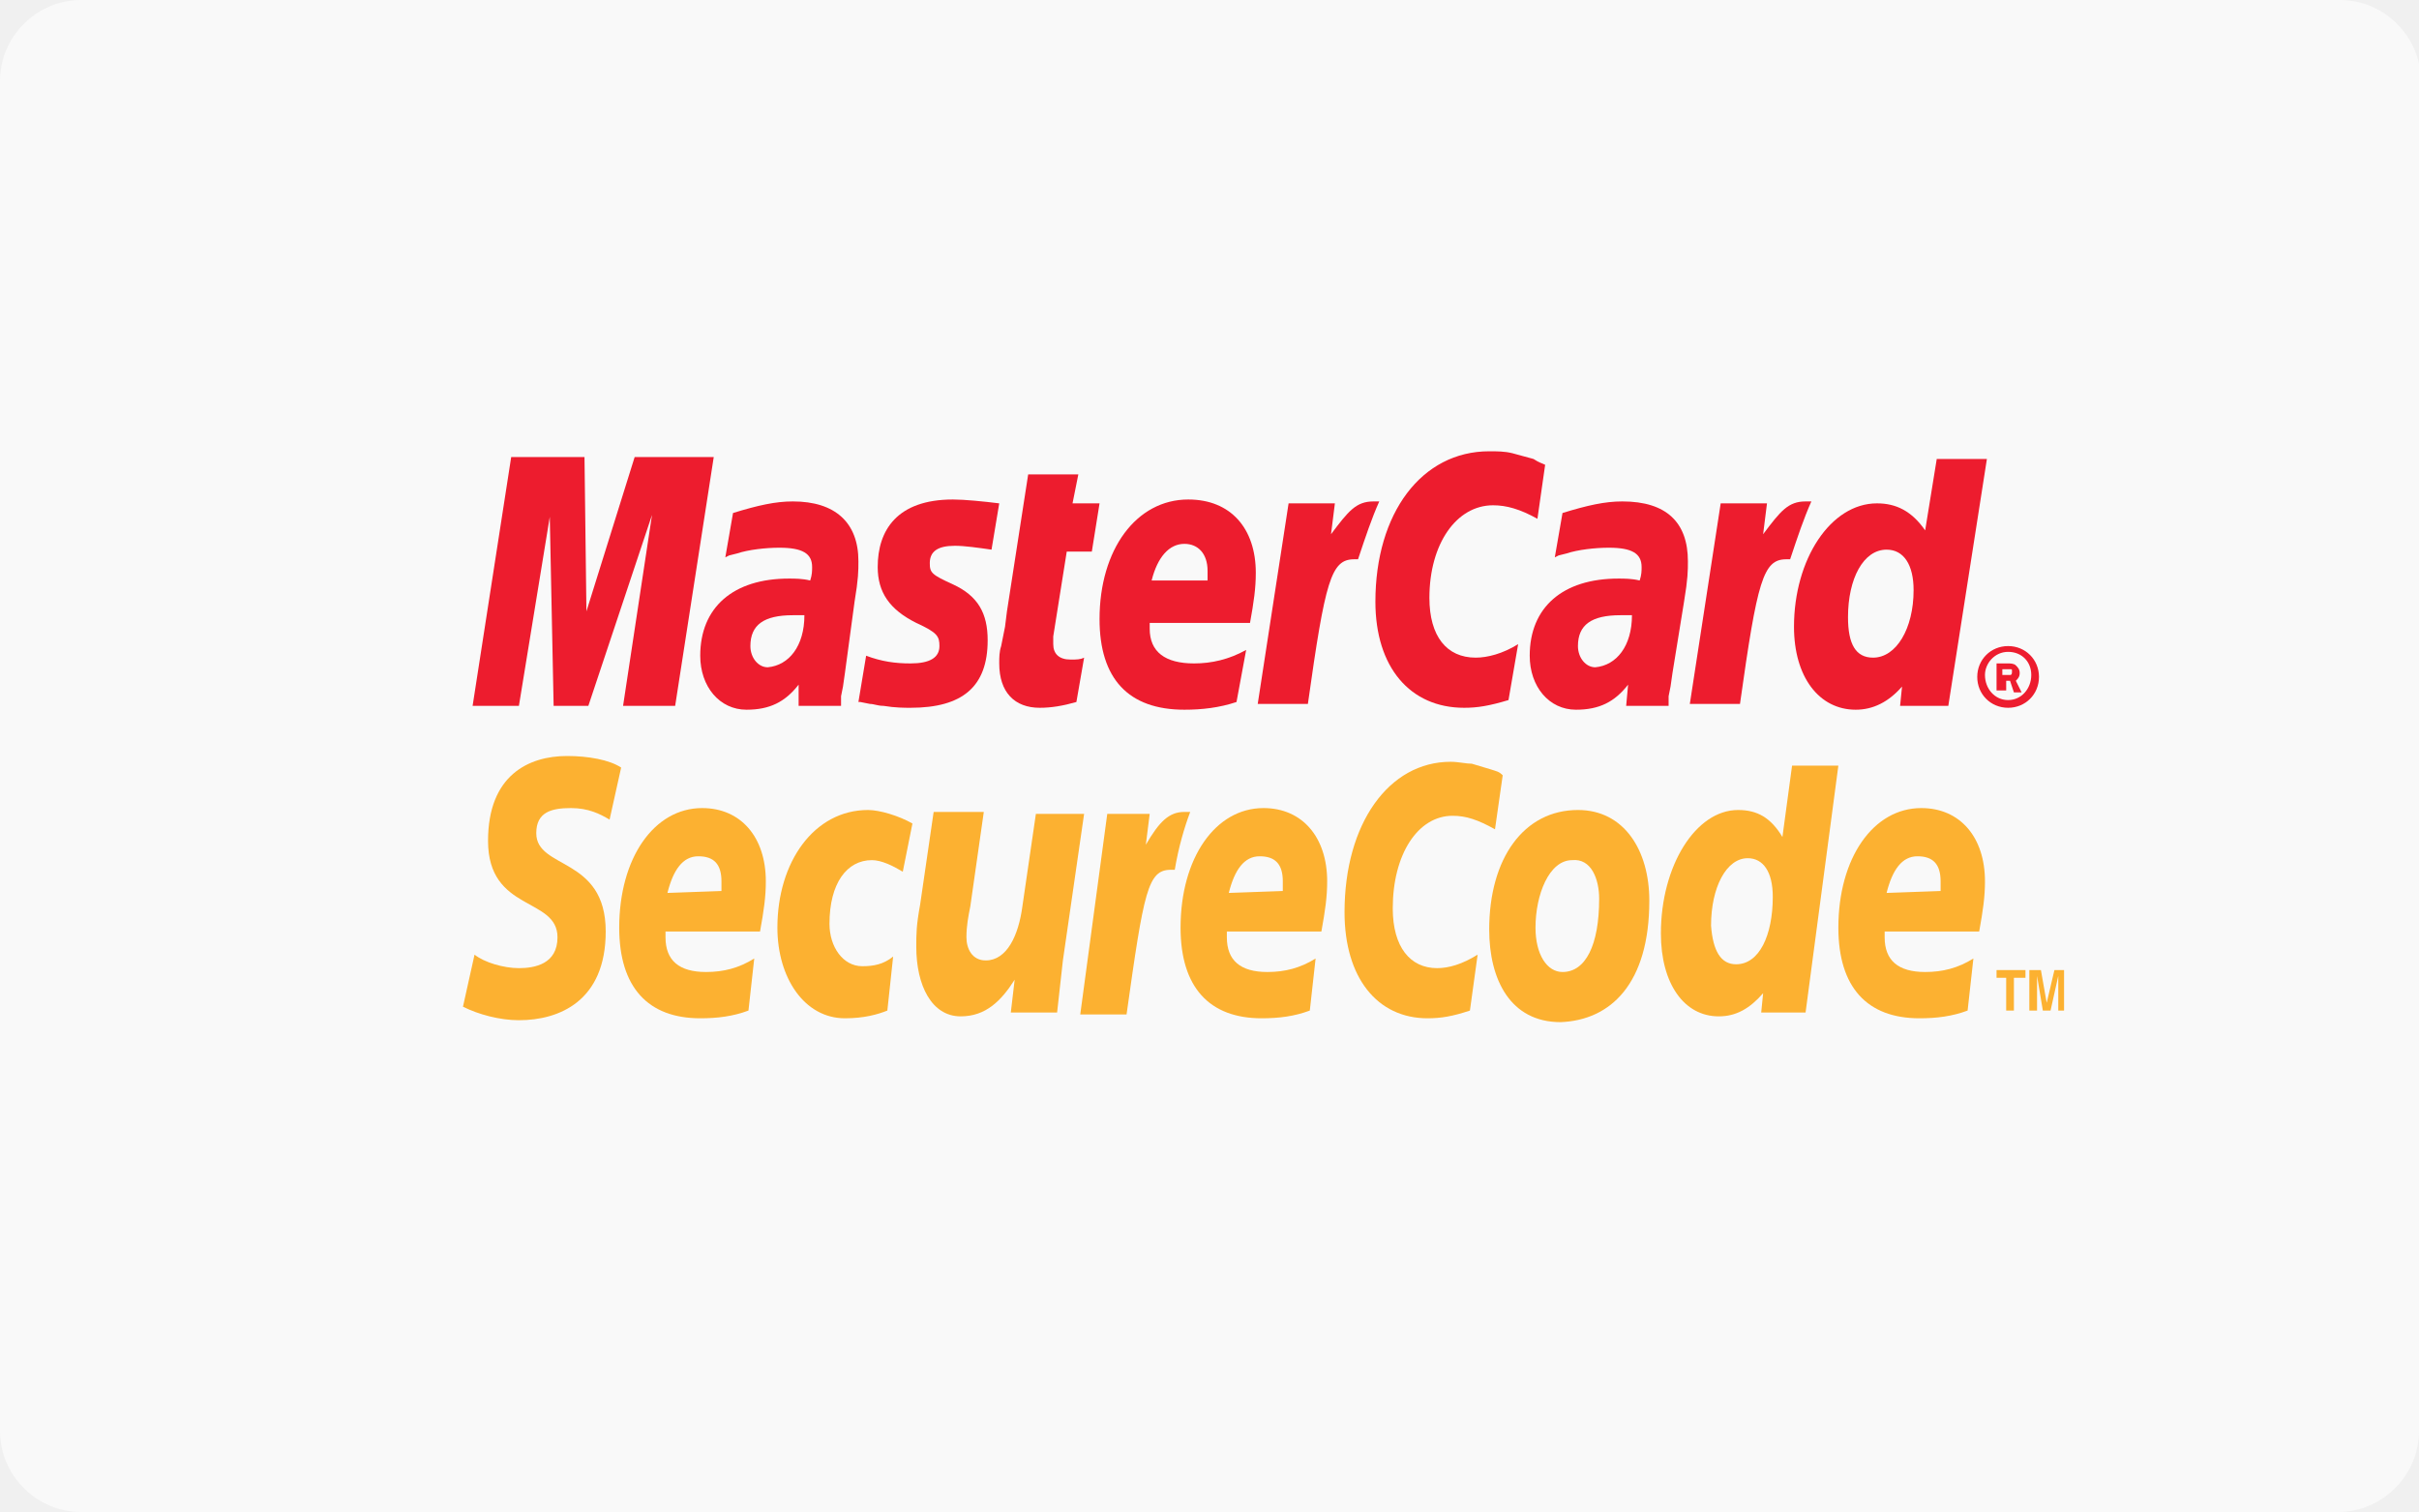
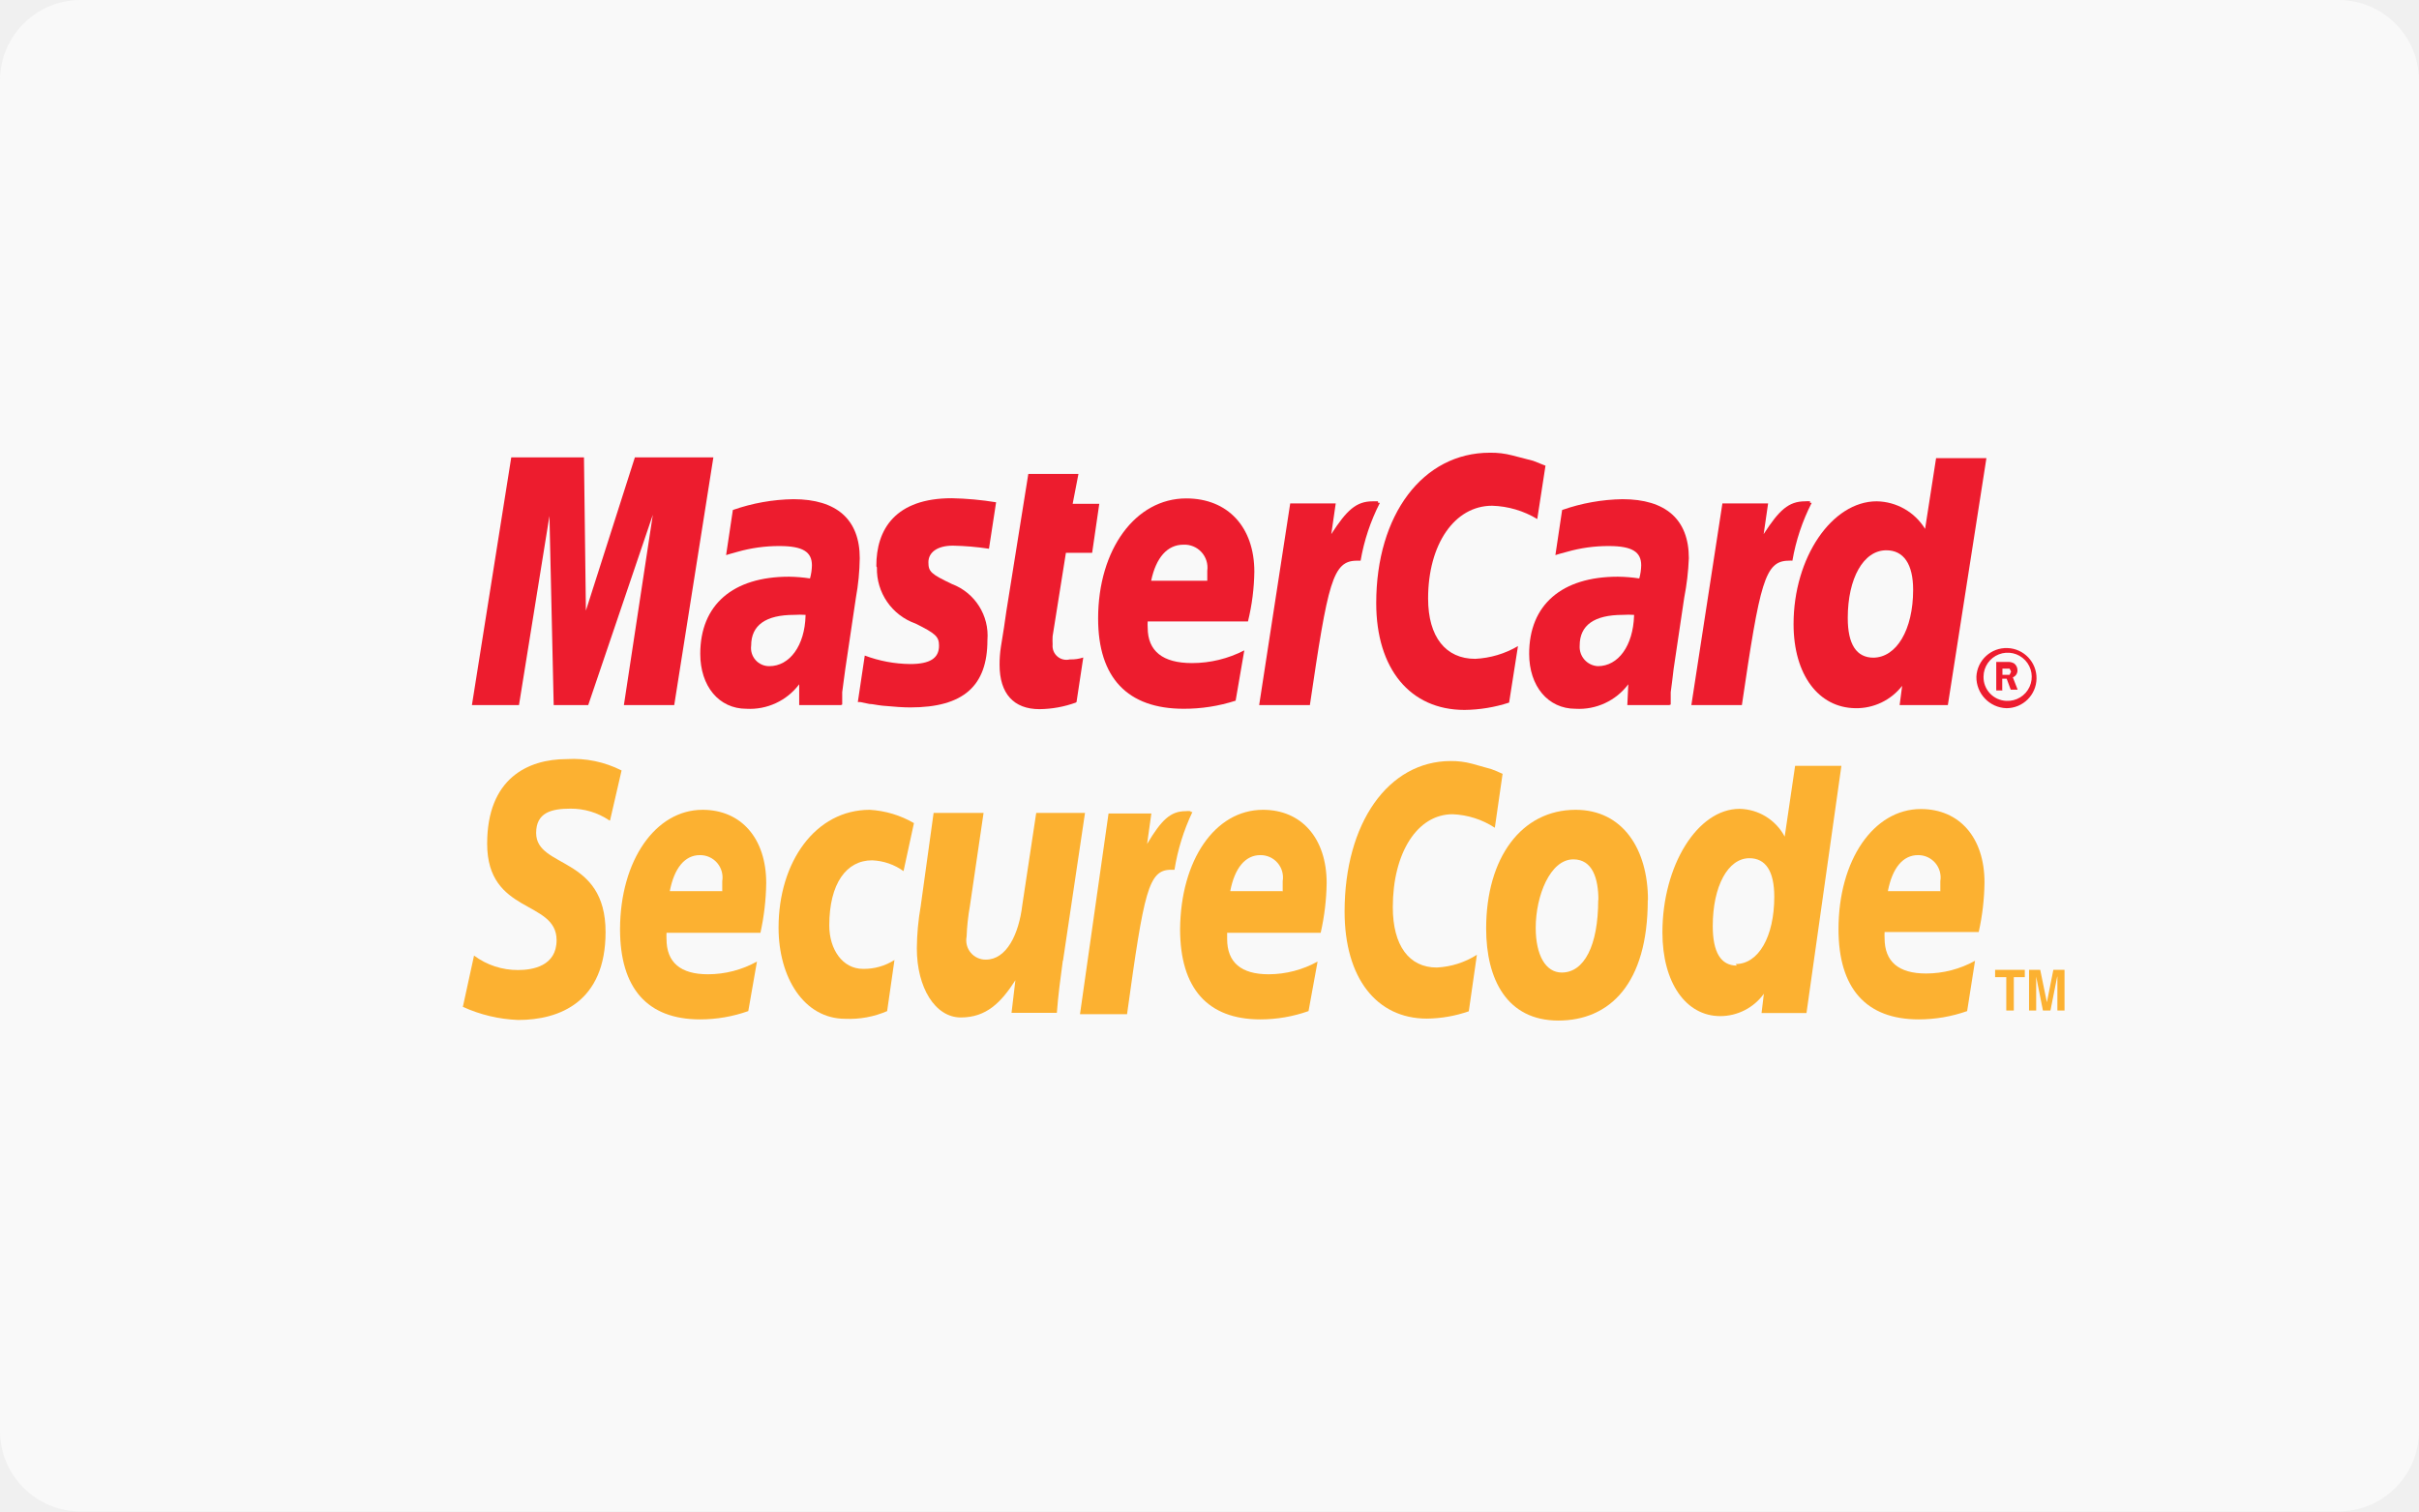
- <svg xmlns="http://www.w3.org/2000/svg" xmlns:xlink="http://www.w3.org/1999/xlink" version="1.1" id="Layer_1" x="0px" y="0px" viewBox="0 0 125.4 78.4" style="enable-background:new 0 0 125.4 78.4;" xml:space="preserve">
-   <style type="text/css">
- 	.st0{clip-path:url(#SVGID_2_);}
- 	.st1{clip-path:url(#SVGID_4_);fill:#F9F9F9;}
- 	.st2{clip-path:url(#SVGID_4_);fill:#FFFFFF;}
- 	.st3{clip-path:url(#SVGID_4_);fill:#C5C7C9;}
- 	.st4{clip-path:url(#SVGID_4_);fill:#231F20;}
- 	.st5{clip-path:url(#SVGID_4_);fill:#A6A8AB;}
- 	.st6{clip-path:url(#SVGID_4_);fill:#FFC10E;}
- 	.st7{clip-path:url(#SVGID_4_);fill:#A30046;}
- 	.st8{clip-path:url(#SVGID_6_);}
- 	.st9{clip-path:url(#SVGID_8_);fill:#178FDB;}
- 	.st10{clip-path:url(#SVGID_8_);fill:#FFFFFF;}
- 	.st11{clip-path:url(#SVGID_10_);}
- 	.st12{clip-path:url(#SVGID_12_);fill:#F9F9F9;}
- 	.st13{clip-path:url(#SVGID_12_);}
- 	.st14{clip-path:url(#SVGID_14_);}
- 	.st15{clip-path:url(#SVGID_16_);fill:#F9F9F9;}
- 	.st16{clip-path:url(#SVGID_16_);fill:#ED1C2E;}
- 	.st17{clip-path:url(#SVGID_16_);fill:#FCB131;}
- 	.st18{clip-path:url(#SVGID_18_);}
- 	.st19{clip-path:url(#SVGID_20_);fill:#F9F9F9;}
- 	.st20{clip-path:url(#SVGID_20_);fill:#0066B2;}
- 	.st21{clip-path:url(#SVGID_20_);fill:#F9A533;}
- 	.st22{clip-path:url(#SVGID_22_);}
- 	.st23{clip-path:url(#SVGID_24_);fill:#F9F9F9;}
- 	.st24{clip-path:url(#SVGID_24_);fill:#FFFFFF;}
- 	.st25{clip-path:url(#SVGID_24_);fill:#0078A9;}
- 	.st26{clip-path:url(#SVGID_26_);}
- 	.st27{clip-path:url(#SVGID_28_);fill:#F9F9F9;}
- 	.st28{clip-path:url(#SVGID_28_);fill-rule:evenodd;clip-rule:evenodd;fill:#231F20;}
- 	.st29{clip-path:url(#SVGID_30_);}
- 	.st30{clip-path:url(#SVGID_32_);fill:#F9F9F9;}
- 	.st31{clip-path:url(#SVGID_32_);fill:#EE3A3F;}
- 	.st32{clip-path:url(#SVGID_32_);fill:#0067B2;}
- 	.st33{clip-path:url(#SVGID_32_);fill:#FAAC18;}
- 	.st34{clip-path:url(#SVGID_32_);fill:#6AB845;}
- 	.st35{clip-path:url(#SVGID_32_);fill:#231F20;}
- 	.st36{clip-path:url(#SVGID_34_);}
- 	.st37{clip-path:url(#SVGID_36_);fill:#F9F9F9;}
- 	.st38{clip-path:url(#SVGID_36_);fill:#00A551;}
- 	.st39{clip-path:url(#SVGID_36_);fill:#0071BB;}
- 	.st40{clip-path:url(#SVGID_36_);fill:#FFFFFF;}
- 	.st41{clip-path:url(#SVGID_36_);fill:#EC1C24;}
- 	.st42{clip-path:url(#SVGID_38_);}
- 	.st43{clip-path:url(#SVGID_40_);fill:#F9F9F9;}
- 	.st44{clip-path:url(#SVGID_40_);fill-rule:evenodd;clip-rule:evenodd;fill:#008060;}
- 	.st45{clip-path:url(#SVGID_42_);}
- 	.st46{clip-path:url(#SVGID_44_);fill:#F9F9F9;}
- 	.st47{clip-path:url(#SVGID_44_);fill:#203C73;}
- 	.st48{clip-path:url(#SVGID_46_);}
- 	.st49{clip-path:url(#SVGID_48_);fill:#F9F9F9;}
- 	.st50{clip-path:url(#SVGID_48_);fill-rule:evenodd;clip-rule:evenodd;fill:#FF9900;}
- 	.st51{clip-path:url(#SVGID_48_);fill-rule:evenodd;clip-rule:evenodd;}
- 	.st52{clip-path:url(#SVGID_50_);}
- 	.st53{clip-path:url(#SVGID_52_);fill:#F9F9F9;}
- 	.st54{clip-path:url(#SVGID_52_);fill-rule:evenodd;clip-rule:evenodd;fill:#FAA929;}
- 	.st55{clip-path:url(#SVGID_52_);fill-rule:evenodd;clip-rule:evenodd;fill:#045EA0;}
- 	.st56{clip-path:url(#SVGID_54_);}
- 	.st57{clip-path:url(#SVGID_56_);fill:#F9F9F9;}
- 	.st58{clip-path:url(#SVGID_56_);fill-rule:evenodd;clip-rule:evenodd;fill:#121212;}
- 	.st59{clip-path:url(#SVGID_58_);}
- 	.st60{clip-path:url(#SVGID_60_);fill:#F9F9F9;}
- 	.st61{clip-path:url(#SVGID_60_);fill:#336699;}
- 	.st62{clip-path:url(#SVGID_60_);fill:#003366;}
- 	.st63{clip-path:url(#SVGID_62_);}
- 	.st64{clip-path:url(#SVGID_64_);fill:#F9F9F9;}
- 	.st65{clip-path:url(#SVGID_64_);fill:#007CC3;}
- 	.st66{clip-path:url(#SVGID_64_);fill:#009DDD;}
- 	.st67{clip-path:url(#SVGID_64_);fill:#FFFFFF;}
- 	.st68{clip-path:url(#SVGID_66_);}
- 	.st69{clip-path:url(#SVGID_68_);fill:#F9F9F9;}
- 	.st70{clip-path:url(#SVGID_68_);fill:#EC1C2E;}
- 	.st71{clip-path:url(#SVGID_68_);fill:#0084C4;}
- 	.st72{clip-path:url(#SVGID_68_);fill:#FFFFFF;}
- 	.st73{clip-path:url(#SVGID_68_);fill:none;stroke:#FFFFFF;stroke-width:0.215;}
- 	.st74{clip-path:url(#SVGID_70_);}
- 	.st75{clip-path:url(#SVGID_72_);fill:#F9F9F9;}
- 	.st76{clip-path:url(#SVGID_72_);fill-rule:evenodd;clip-rule:evenodd;fill:#FBB231;}
- 	.st77{clip-path:url(#SVGID_72_);fill-rule:evenodd;clip-rule:evenodd;fill:#EC1C2E;}
- 	.st78{clip-path:url(#SVGID_72_);fill-rule:evenodd;clip-rule:evenodd;fill:#FFFFFF;}
- 	.st79{clip-path:url(#SVGID_72_);fill:none;stroke:#FFFFFF;stroke-width:0.216;stroke-miterlimit:2.613;}
- 	.st80{clip-path:url(#SVGID_74_);}
- 	.st81{clip-path:url(#SVGID_76_);fill:#F9F9F9;}
- 	.st82{clip-path:url(#SVGID_76_);fill:#0066B2;}
- 	.st83{clip-path:url(#SVGID_76_);fill:#F9A533;}
- 	.st84{clip-path:url(#SVGID_78_);}
- 	.st85{clip-path:url(#SVGID_80_);fill:#0078A9;}
- 	.st86{clip-path:url(#SVGID_80_);fill:#FFFFFF;}
- 	.st87{clip-path:url(#SVGID_82_);}
- 	.st88{clip-path:url(#SVGID_84_);fill:#008060;}
- 	.st89{clip-path:url(#SVGID_84_);fill-rule:evenodd;clip-rule:evenodd;fill:#FFFFFF;}
- 	.st90{clip-path:url(#SVGID_86_);}
- 	.st91{clip-path:url(#SVGID_88_);fill:#203C73;}
- 	.st92{clip-path:url(#SVGID_88_);fill:#FFFFFF;}
- 	.st93{clip-path:url(#SVGID_90_);}
- 	.st94{clip-path:url(#SVGID_92_);fill:#1C3663;}
- 	.st95{clip-path:url(#SVGID_92_);fill:#FFFFFF;}
- 	.st96{clip-path:url(#SVGID_94_);}
- 	.st97{clip-path:url(#SVGID_96_);fill:#13457C;}
- 	.st98{clip-path:url(#SVGID_96_);fill:#007CC3;}
- 	.st99{clip-path:url(#SVGID_96_);fill:#009DDD;}
- 	.st100{clip-path:url(#SVGID_96_);fill:#FFFFFF;}
- 	.st101{clip-path:url(#SVGID_98_);}
- 	.st102{clip-path:url(#SVGID_100_);fill:#13457C;}
- 	.st103{clip-path:url(#SVGID_100_);fill:#ED1C2E;}
- 	.st104{clip-path:url(#SVGID_100_);fill:#FCB131;}
- 	.st105{clip-path:url(#SVGID_102_);}
- 	.st106{clip-path:url(#SVGID_104_);fill:#1D1E1E;}
- 	.st107{clip-path:url(#SVGID_104_);fill:#EE3A3F;}
- 	.st108{clip-path:url(#SVGID_104_);fill:#0067B2;}
- 	.st109{clip-path:url(#SVGID_104_);fill:#FAAC18;}
- 	.st110{clip-path:url(#SVGID_104_);fill:#6AB845;}
- 	.st111{clip-path:url(#SVGID_104_);fill:#231F20;}
- 	.st112{clip-path:url(#SVGID_106_);}
- 	.st113{clip-path:url(#SVGID_108_);fill:#121212;}
- 	.st114{clip-path:url(#SVGID_108_);fill-rule:evenodd;clip-rule:evenodd;fill:#FFDE37;}
- 	.st115{clip-path:url(#SVGID_110_);}
- 	.st116{clip-path:url(#SVGID_112_);fill:#3957A7;}
- 	.st117{clip-path:url(#SVGID_112_);fill:#FFFFFF;}
- 	.st118{clip-path:url(#SVGID_112_);fill:#F9A533;}
- 	.st119{clip-path:url(#SVGID_114_);}
- 	.st120{clip-path:url(#SVGID_116_);fill:#0C489C;}
- 	.st121{clip-path:url(#SVGID_116_);fill:#FFFFFF;}
- 	.st122{clip-path:url(#SVGID_118_);}
- 	.st123{clip-path:url(#SVGID_120_);fill:#045EA0;}
- 	.st124{clip-path:url(#SVGID_120_);fill-rule:evenodd;clip-rule:evenodd;fill:#FAA929;}
- 	.st125{clip-path:url(#SVGID_120_);fill-rule:evenodd;clip-rule:evenodd;fill:#FFFFFF;}
- 	.st126{clip-path:url(#SVGID_122_);}
- 	.st127{clip-path:url(#SVGID_124_);fill:#13457C;}
- 	.st128{clip-path:url(#SVGID_124_);fill-rule:evenodd;clip-rule:evenodd;fill:#FBB231;}
- 	.st129{clip-path:url(#SVGID_124_);fill-rule:evenodd;clip-rule:evenodd;fill:#EC1C2E;}
- 	.st130{clip-path:url(#SVGID_124_);fill-rule:evenodd;clip-rule:evenodd;fill:#FFFFFF;}
- 	.st131{clip-path:url(#SVGID_124_);fill:none;stroke:#FFFFFF;stroke-width:0.216;stroke-miterlimit:2.613;}
- 	.st132{clip-path:url(#SVGID_126_);}
- 	.st133{clip-path:url(#SVGID_128_);fill:#13457C;}
- 	.st134{clip-path:url(#SVGID_128_);fill:#EC1C2E;}
- 	.st135{clip-path:url(#SVGID_128_);fill:#0084C4;}
- 	.st136{clip-path:url(#SVGID_128_);fill:#FFFFFF;}
- 	.st137{clip-path:url(#SVGID_128_);fill:none;stroke:#FFFFFF;stroke-width:0.215;}
- 	.st138{clip-path:url(#SVGID_130_);}
- 	.st139{clip-path:url(#SVGID_132_);fill:#FF9900;}
- 	.st140{clip-path:url(#SVGID_132_);fill-rule:evenodd;clip-rule:evenodd;fill:#231F20;}
- 	.st141{clip-path:url(#SVGID_134_);}
- 	.st142{clip-path:url(#SVGID_136_);fill:#231F20;}
- 	.st143{clip-path:url(#SVGID_136_);fill-rule:evenodd;clip-rule:evenodd;fill:#FFFFFF;}
- 	.st144{clip-path:url(#SVGID_138_);}
- 	.st145{clip-path:url(#SVGID_140_);fill:#121212;}
- 	.st146{clip-path:url(#SVGID_140_);fill:#FFFFFF;}
- 	.st147{clip-path:url(#SVGID_140_);fill:#FFC10E;}
- 	.st148{clip-path:url(#SVGID_142_);}
- 	.st149{clip-path:url(#SVGID_144_);fill:#0033A0;}
- 	.st150{clip-path:url(#SVGID_144_);fill:#FFFFFF;}
- 	.st151{clip-path:url(#SVGID_144_);fill:#FF9E16;}
- 	.st152{clip-path:url(#SVGID_144_);fill:#FAA943;}
- 	.st153{clip-path:url(#SVGID_146_);}
- 	.st154{clip-path:url(#SVGID_148_);fill:#ED1C2E;}
- 	.st155{clip-path:url(#SVGID_148_);fill:#FCB131;}
- 	.st156{clip-path:url(#SVGID_150_);}
- 	.st157{clip-path:url(#SVGID_152_);fill:#0066B2;}
- 	.st158{clip-path:url(#SVGID_152_);fill:#F9A533;}
- 	.st159{clip-path:url(#SVGID_154_);}
- 	.st160{clip-path:url(#SVGID_156_);fill:#FFFFFF;}
- 	.st161{clip-path:url(#SVGID_156_);fill:#0078A9;}
- 	.st162{clip-path:url(#SVGID_158_);}
- 	.st163{clip-path:url(#SVGID_160_);fill-rule:evenodd;clip-rule:evenodd;fill:#231F20;}
- 	.st164{clip-path:url(#SVGID_162_);}
- 	.st165{clip-path:url(#SVGID_164_);fill:#EE3A3F;}
- 	.st166{clip-path:url(#SVGID_164_);fill:#0067B2;}
- 	.st167{clip-path:url(#SVGID_164_);fill:#FAAC18;}
- 	.st168{clip-path:url(#SVGID_164_);fill:#6AB845;}
- 	.st169{clip-path:url(#SVGID_164_);fill:#231F20;}
- 	.st170{clip-path:url(#SVGID_166_);}
- 	.st171{clip-path:url(#SVGID_168_);fill:#00A551;}
- 	.st172{clip-path:url(#SVGID_168_);fill:#0071BB;}
- 	.st173{clip-path:url(#SVGID_168_);fill:#FFFFFF;}
- 	.st174{clip-path:url(#SVGID_168_);fill:#EC1C24;}
- 	.st175{clip-path:url(#SVGID_170_);}
- 	.st176{clip-path:url(#SVGID_172_);fill-rule:evenodd;clip-rule:evenodd;fill:#008060;}
- 	.st177{clip-path:url(#SVGID_174_);}
- 	.st178{clip-path:url(#SVGID_176_);fill:#203C73;}
- 	.st179{clip-path:url(#SVGID_178_);}
- 	.st180{clip-path:url(#SVGID_180_);fill-rule:evenodd;clip-rule:evenodd;fill:#FF9900;}
- 	.st181{clip-path:url(#SVGID_180_);fill-rule:evenodd;clip-rule:evenodd;}
- 	.st182{clip-path:url(#SVGID_182_);}
- 	.st183{clip-path:url(#SVGID_184_);fill-rule:evenodd;clip-rule:evenodd;fill:#FAA929;}
- 	.st184{clip-path:url(#SVGID_184_);fill-rule:evenodd;clip-rule:evenodd;fill:#045EA0;}
- 	.st185{clip-path:url(#SVGID_186_);fill:#0084C4;}
- 	.st186{clip-path:url(#SVGID_186_);fill:#EC1C2E;}
- 	.st187{clip-path:url(#SVGID_186_);fill:#FFFFFF;}
- 	.st188{clip-path:url(#SVGID_188_);}
- 	.st189{clip-path:url(#SVGID_190_);fill:#336699;}
- 	.st190{clip-path:url(#SVGID_190_);fill:#003366;}
- 	.st191{clip-path:url(#SVGID_192_);fill:#121212;}
- 	.st192{clip-path:url(#SVGID_192_);fill-rule:evenodd;clip-rule:evenodd;fill:#121212;}
- 	.st193{clip-path:url(#SVGID_192_);}
- 	.st194{clip-path:url(#SVGID_194_);fill-rule:evenodd;clip-rule:evenodd;fill:#121212;}
- 	.st195{clip-path:url(#SVGID_196_);}
- 	.st196{clip-path:url(#SVGID_198_);fill:#009DDD;}
- 	.st197{clip-path:url(#SVGID_198_);fill:#007CC3;}
- 	.st198{clip-path:url(#SVGID_198_);fill:#FFFFFF;}
- 	.st199{clip-path:url(#SVGID_200_);fill:#FBB231;}
- 	.st200{clip-path:url(#SVGID_200_);fill:none;stroke:#FFFFFF;stroke-width:0.216;stroke-miterlimit:2.613;}
- 	.st201{clip-path:url(#SVGID_200_);fill-rule:evenodd;clip-rule:evenodd;fill:#EC1C2E;}
- 	.st202{clip-path:url(#SVGID_200_);fill:#EC1C2E;}
- 	.st203{clip-path:url(#SVGID_200_);fill:#FFFFFF;}
- 	.st204{clip-path:url(#SVGID_200_);fill-rule:evenodd;clip-rule:evenodd;fill:#FFFFFF;}
- 	.st205{clip-path:url(#SVGID_200_);fill-rule:evenodd;clip-rule:evenodd;fill:#FBB231;}
- 	.st206{clip-path:url(#SVGID_202_);fill:#0066B2;}
- 	.st207{clip-path:url(#SVGID_202_);}
- 	.st208{clip-path:url(#SVGID_204_);fill:#0066B2;}
- 	.st209{clip-path:url(#SVGID_204_);fill:#F9A533;}
- 	.st210{clip-path:url(#SVGID_206_);}
- 	.st211{clip-path:url(#SVGID_208_);fill:#FFFFFF;}
- 	.st212{clip-path:url(#SVGID_208_);fill:#C5C7C9;}
- 	.st213{clip-path:url(#SVGID_208_);fill:#231F20;}
- 	.st214{clip-path:url(#SVGID_208_);fill:#A6A8AB;}
- 	.st215{clip-path:url(#SVGID_208_);fill:#FFC10E;}
- 	.st216{clip-path:url(#SVGID_208_);fill:#A30046;}
- 	.st217{clip-path:url(#SVGID_210_);}
- 	.st218{clip-path:url(#SVGID_212_);}
- 	.st219{clip-path:url(#SVGID_214_);}
- 	.st220{clip-path:url(#SVGID_216_);}
- 	.st221{clip-path:url(#SVGID_216_);fill:#FFFFFF;}
- 	.st222{clip-path:url(#SVGID_218_);}
- 	.st223{clip-path:url(#SVGID_220_);fill:#F9F9F9;}
- 	.st224{clip-path:url(#SVGID_220_);}
- 	.st225{clip-path:url(#SVGID_222_);}
- 	.st226{clip-path:url(#SVGID_224_);}
- </style>
-   <g>
-     <g>
-       <defs>
-         <rect id="SVGID_13_" width="125.4" height="78.4" />
-       </defs>
-       <clipPath id="SVGID_2_">
-         <use xlink:href="#SVGID_13_" style="overflow:visible;" />
-       </clipPath>
-       <g class="st0">
-         <defs>
-           <rect id="SVGID_15_" y="0" width="125.4" height="78.4" />
-         </defs>
-         <clipPath id="SVGID_4_">
-           <use xlink:href="#SVGID_15_" style="overflow:visible;" />
-         </clipPath>
-         <path class="st1" d="M125.4,74.2c0,2.3-1.9,4.2-4.2,4.2H4.2c-2.3,0-4.2-1.9-4.2-4.2v-70C0,1.9,1.9,0,4.2,0h117.1     c2.3,0,4.2,1.9,4.2,4.2V74.2z" />
-         <path style="clip-path:url(#SVGID_4_);fill:#ED1C2E;" d="M103.8,35h0.2c0.1,0,0.1,0,0.2,0c0.1,0,0.1-0.1,0.1-0.2     c0-0.1,0-0.1-0.1-0.1c0,0-0.1,0-0.2,0h-0.2V35 M103.8,35.8h-0.3v-1.4h0.6c0.1,0,0.3,0,0.4,0.1c0.1,0.1,0.2,0.2,0.2,0.4     c0,0.2-0.1,0.3-0.2,0.4l0.3,0.6h-0.4l-0.2-0.6h-0.2V35.8z M104.1,36.3c0.7,0,1.2-0.6,1.2-1.3c0-0.7-0.5-1.2-1.2-1.2     c-0.7,0-1.2,0.6-1.2,1.2C102.9,35.7,103.4,36.3,104.1,36.3 M102.5,35.1c0-0.9,0.7-1.6,1.6-1.6c0.9,0,1.6,0.7,1.6,1.6     c0,0.9-0.7,1.6-1.6,1.6C103.2,36.7,102.5,36,102.5,35.1" />
-         <path style="clip-path:url(#SVGID_4_);fill:#ED1C2E;" d="M80.1,24.1l-0.4,2.8c-0.9-0.5-1.6-0.7-2.3-0.7c-1.9,0-3.3,2-3.3,4.8     c0,2,0.9,3.1,2.4,3.1c0.6,0,1.4-0.2,2.2-0.7l-0.5,2.9c-1,0.3-1.6,0.4-2.3,0.4c-2.8,0-4.6-2.1-4.6-5.5c0-4.6,2.4-7.8,5.9-7.8     c0.4,0,0.8,0,1.2,0.1l1.1,0.3C79.8,24,79.9,24,80.1,24.1" />
-         <path style="clip-path:url(#SVGID_4_);fill:#ED1C2E;" d="M71.5,26c-0.1,0-0.2,0-0.3,0c-0.9,0-1.3,0.5-2.2,1.7l0.2-1.6h-2.4     l-1.6,10.4h2.6c0.9-6.4,1.2-7.5,2.4-7.5c0.1,0,0.1,0,0.2,0C70.8,27.8,71.1,26.9,71.5,26L71.5,26" />
-         <path style="clip-path:url(#SVGID_4_);fill:#ED1C2E;" d="M55.8,36.4c-0.7,0.2-1.3,0.3-1.9,0.3c-1.3,0-2.1-0.8-2.1-2.3     c0-0.3,0-0.6,0.1-0.9l0.2-1l0.1-0.8l1.1-7.1h2.6l-0.3,1.5H57l-0.4,2.5h-1.3L54.6,33c0,0.2,0,0.3,0,0.4c0,0.5,0.3,0.8,0.9,0.8     c0.3,0,0.5,0,0.7-0.1L55.8,36.4" />
-         <path style="clip-path:url(#SVGID_4_);fill:#ED1C2E;" d="M45.5,29.4c0,1.3,0.6,2.2,2,2.9c1.1,0.5,1.2,0.7,1.2,1.2     c0,0.6-0.5,0.9-1.5,0.9c-0.8,0-1.5-0.1-2.3-0.4l-0.4,2.4l0.1,0l0.5,0.1c0.2,0,0.4,0.1,0.7,0.1c0.6,0.1,1.1,0.1,1.4,0.1     c2.7,0,4-1.1,4-3.5c0-1.4-0.5-2.3-1.8-2.9c-1.1-0.5-1.2-0.6-1.2-1.1c0-0.6,0.4-0.9,1.3-0.9c0.5,0,1.2,0.1,1.9,0.2l0.4-2.4     C51,26,50,25.9,49.4,25.9C46.5,25.9,45.5,27.5,45.5,29.4" />
-         <path style="clip-path:url(#SVGID_4_);fill:#ED1C2E;" d="M97.1,34.1c1.2,0,2.1-1.5,2.1-3.5c0-1.3-0.5-2.1-1.4-2.1     c-1.2,0-2,1.5-2,3.5C95.8,33.4,96.2,34.1,97.1,34.1 M101,36.6h-2.5l0.1-1c-0.7,0.8-1.5,1.2-2.4,1.2c-1.9,0-3.2-1.7-3.2-4.3     c0-3.5,1.9-6.4,4.3-6.4c1,0,1.8,0.4,2.5,1.4l0.6-3.7h2.6L101,36.6z" />
-         <path style="clip-path:url(#SVGID_4_);fill:#ED1C2E;" d="M62.6,30.1c0-0.2,0-0.4,0-0.5c0-0.9-0.5-1.4-1.2-1.4     c-0.8,0-1.4,0.7-1.7,1.9L62.6,30.1 M64.1,36.4c-0.9,0.3-1.8,0.4-2.7,0.4c-2.9,0-4.4-1.6-4.4-4.7c0-3.6,1.9-6.2,4.6-6.2     c2.2,0,3.5,1.5,3.5,3.8c0,0.8-0.1,1.5-0.3,2.6h-5.2c0,0.2,0,0.2,0,0.3c0,1.2,0.8,1.8,2.3,1.8c0.9,0,1.8-0.2,2.7-0.7L64.1,36.4z" />
-         <polygon style="clip-path:url(#SVGID_4_);fill:#ED1C2E;" points="35,36.6 32.3,36.6 33.8,26.7 30.5,36.6 28.7,36.6 28.5,26.8      26.9,36.6 24.5,36.6 26.5,23.7 30.3,23.7 30.4,31.7 32.9,23.7 37,23.7    " />
-         <path style="clip-path:url(#SVGID_4_);fill:#ED1C2E;" d="M43.6,36.6h-2.2l0-1.1c-0.7,0.9-1.5,1.3-2.7,1.3c-1.4,0-2.4-1.2-2.4-2.8     c0-2.5,1.7-4,4.6-4c0.3,0,0.7,0,1.1,0.1c0.1-0.3,0.1-0.5,0.1-0.7c0-0.7-0.5-1-1.7-1c-0.7,0-1.6,0.1-2.2,0.3l-0.4,0.1l-0.2,0.1     l0.4-2.3c1.3-0.4,2.2-0.6,3.1-0.6c2.2,0,3.4,1.1,3.4,3.1c0,0.5,0,0.9-0.2,2.1l-0.5,3.7l-0.1,0.7l-0.1,0.5l0,0.4L43.6,36.6      M41.7,31.9c-0.3,0-0.4,0-0.6,0c-1.5,0-2.2,0.5-2.2,1.6c0,0.6,0.4,1.1,0.9,1.1C40.9,34.5,41.7,33.5,41.7,31.9" />
-         <path style="clip-path:url(#SVGID_4_);fill:#ED1C2E;" d="M86.5,36.6h-2.2l0.1-1.1c-0.7,0.9-1.5,1.3-2.7,1.3     c-1.4,0-2.4-1.2-2.4-2.8c0-2.5,1.7-4,4.6-4c0.3,0,0.7,0,1.1,0.1c0.1-0.3,0.1-0.5,0.1-0.7c0-0.7-0.5-1-1.7-1     c-0.7,0-1.6,0.1-2.2,0.3l-0.4,0.1l-0.2,0.1l0.4-2.3c1.3-0.4,2.2-0.6,3.1-0.6c2.3,0,3.4,1.1,3.4,3.1c0,0.5,0,0.9-0.2,2.1l-0.6,3.7     l-0.1,0.7l-0.1,0.5l0,0.4L86.5,36.6 M84.6,31.9c-0.3,0-0.4,0-0.6,0c-1.5,0-2.2,0.5-2.2,1.6c0,0.6,0.4,1.1,0.9,1.1     C83.8,34.5,84.6,33.5,84.6,31.9" />
-         <path style="clip-path:url(#SVGID_4_);fill:#ED1C2E;" d="M93.9,26c-0.1,0-0.2,0-0.3,0c-0.9,0-1.3,0.5-2.2,1.7l0.2-1.6h-2.4     l-1.6,10.4h2.6c0.9-6.4,1.2-7.5,2.4-7.5c0.1,0,0.1,0,0.2,0C93.2,27.8,93.5,26.9,93.9,26L93.9,26" />
-         <path style="clip-path:url(#SVGID_4_);fill:#FCB131;" d="M85.5,46.7c0-2.6-1.3-4.7-3.7-4.7c-2.8,0-4.6,2.5-4.6,6.2     c0,2.6,1.1,4.8,3.7,4.8C83.5,52.9,85.5,51,85.5,46.7 M82.9,46.6c0,2.4-0.7,3.8-1.9,3.8c-0.8,0-1.4-0.9-1.4-2.3     c0-1.7,0.7-3.5,1.9-3.5C82.5,44.5,82.9,45.6,82.9,46.6" />
-         <path style="clip-path:url(#SVGID_4_);fill:#FCB131;" d="M77.9,40.2l-0.4,2.8c-0.9-0.5-1.5-0.7-2.2-0.7c-1.8,0-3.1,2-3.1,4.8     c0,2,0.9,3.1,2.3,3.1c0.6,0,1.3-0.2,2.1-0.7l-0.4,2.9c-0.9,0.3-1.5,0.4-2.2,0.4c-2.6,0-4.3-2.1-4.3-5.5c0-4.6,2.3-7.8,5.5-7.8     c0.4,0,0.8,0.1,1.1,0.1l1,0.3C77.6,40,77.7,40,77.9,40.2" />
-         <path style="clip-path:url(#SVGID_4_);fill:#FCB131;" d="M61.7,42.1c-0.1,0-0.2,0-0.3,0c-0.8,0-1.3,0.5-2,1.7l0.2-1.6h-2.2     L56,52.6h2.4c0.9-6.4,1.1-7.5,2.3-7.5c0.1,0,0.1,0,0.2,0C61.1,43.9,61.4,42.9,61.7,42.1L61.7,42.1" />
-         <path style="clip-path:url(#SVGID_4_);fill:#FCB131;" d="M90,50c1.2,0,1.9-1.5,1.9-3.5c0-1.3-0.5-2-1.3-2c-1.1,0-1.9,1.5-1.9,3.5     C88.8,49.3,89.2,50,90,50 M93.6,52.5h-2.3l0.1-1c-0.7,0.8-1.4,1.2-2.3,1.2c-1.8,0-3-1.7-3-4.3c0-3.5,1.8-6.4,4-6.4     c1,0,1.7,0.4,2.3,1.4l0.5-3.7h2.4L93.6,52.5z" />
-         <path style="clip-path:url(#SVGID_4_);fill:#FCB131;" d="M37.4,46.2c0-0.2,0-0.4,0-0.5c0-0.9-0.4-1.3-1.2-1.3     c-0.8,0-1.3,0.7-1.6,1.9L37.4,46.2 M38.8,52.4c-0.8,0.3-1.6,0.4-2.5,0.4c-2.7,0-4.2-1.6-4.2-4.7c0-3.6,1.8-6.2,4.3-6.2     c2,0,3.3,1.5,3.3,3.8c0,0.8-0.1,1.5-0.3,2.6h-4.9c0,0.2,0,0.2,0,0.3c0,1.2,0.7,1.8,2.1,1.8c0.9,0,1.7-0.2,2.5-0.7L38.8,52.4z" />
-         <path style="clip-path:url(#SVGID_4_);fill:#FCB131;" d="M66.5,46.2c0-0.2,0-0.4,0-0.5c0-0.9-0.4-1.3-1.2-1.3     c-0.8,0-1.3,0.7-1.6,1.9L66.5,46.2 M67.9,52.4c-0.8,0.3-1.6,0.4-2.5,0.4c-2.7,0-4.2-1.6-4.2-4.7c0-3.6,1.8-6.2,4.3-6.2     c2,0,3.3,1.5,3.3,3.8c0,0.8-0.1,1.5-0.3,2.6h-4.9c0,0.2,0,0.2,0,0.3c0,1.2,0.7,1.8,2.1,1.8c0.9,0,1.7-0.2,2.5-0.7L67.9,52.4z" />
-         <path style="clip-path:url(#SVGID_4_);fill:#FCB131;" d="M100.6,46.2c0-0.2,0-0.4,0-0.5c0-0.9-0.4-1.3-1.2-1.3     c-0.8,0-1.3,0.7-1.6,1.9L100.6,46.2 M102,52.4c-0.8,0.3-1.6,0.4-2.5,0.4c-2.7,0-4.2-1.6-4.2-4.7c0-3.6,1.8-6.2,4.3-6.2     c2,0,3.3,1.5,3.3,3.8c0,0.8-0.1,1.5-0.3,2.6h-4.9c0,0.2,0,0.2,0,0.3c0,1.2,0.7,1.8,2.1,1.8c0.9,0,1.7-0.2,2.5-0.7L102,52.4z" />
-         <path style="clip-path:url(#SVGID_4_);fill:#FCB131;" d="M31.6,42.5c-0.5-0.3-1.1-0.6-2-0.6c-1,0-1.8,0.2-1.8,1.3     c0,1.9,3.6,1.2,3.6,5.1c0,3.6-2.4,4.6-4.5,4.6c-1,0-2.1-0.3-2.9-0.7l0.6-2.7c0.5,0.4,1.5,0.7,2.3,0.7c0.8,0,2-0.2,2-1.6     c0-2.1-3.6-1.3-3.6-5c0-3.4,2.1-4.4,4.1-4.4c1.1,0,2.2,0.2,2.8,0.6L31.6,42.5" />
-         <path style="clip-path:url(#SVGID_4_);fill:#FCB131;" d="M46,52.4c-0.5,0.2-1.2,0.4-2.2,0.4c-2.1,0-3.5-2.1-3.5-4.7     c0-3.4,1.9-6.1,4.7-6.1c0.6,0,1.6,0.3,2.3,0.7l-0.5,2.5c-0.5-0.3-1.1-0.6-1.6-0.6c-1.3,0-2.2,1.2-2.2,3.3c0,1.2,0.7,2.2,1.7,2.2     c0.6,0,1.1-0.1,1.6-0.5L46,52.4" />
-         <path style="clip-path:url(#SVGID_4_);fill:#FCB131;" d="M55.1,49.8c-0.1,0.9-0.2,1.8-0.3,2.7h-2.4l0.2-1.7h0     c-0.7,1.1-1.5,1.9-2.8,1.9c-1.5,0-2.3-1.6-2.3-3.6c0-0.7,0-1.1,0.2-2.2l0.7-4.8H51L50.3,47c-0.1,0.5-0.2,1-0.2,1.6     c0,0.6,0.3,1.2,1,1.2c1.1,0,1.7-1.3,1.9-2.8l0.7-4.8h2.5L55.1,49.8" />
-         <polygon style="clip-path:url(#SVGID_4_);fill:#FCB131;" points="104.4,52.4 104,52.4 104,50.7 103.5,50.7 103.5,50.3 105,50.3      105,50.7 104.4,50.7    " />
-         <polygon style="clip-path:url(#SVGID_4_);fill:#FCB131;" points="107,52.4 106.7,52.4 106.7,50.6 106.7,50.6 106.3,52.4      105.9,52.4 105.6,50.6 105.6,50.6 105.6,52.4 105.2,52.4 105.2,50.3 105.8,50.3 106.1,52 106.1,52 106.5,50.3 107,50.3    " />
-       </g>
-     </g>
-   </g>
+ <svg xmlns="http://www.w3.org/2000/svg" id="Layer_1" data-name="Layer 1" viewBox="0 0 125.43 78.39">
+   <defs>
+     <style>.cls-1{fill:#f9f9f9;}.cls-2{fill:#ed1c2e;}.cls-3{fill:#fcb131;}</style>
+   </defs>
+   <rect class="cls-1" width="125.43" height="78.39" rx="4.18" ry="4.18" />
+   <path class="cls-2" d="M103.85,35H104l0.2,0,0.08-.17-0.08-.15-0.2,0h-0.17V35m0,0.81h-0.32V34.33h0.58a0.61,0.61,0,0,1,.35.08,0.45,0.45,0,0,1,.17.36,0.38,0.38,0,0,1-.24.36l0.25,0.64h-0.36l-0.21-.57h-0.23v0.57Zm0.21,0.54a1.25,1.25,0,1,0-1.19-1.26,1.23,1.23,0,0,0,1.19,1.26m-1.56-1.26a1.56,1.56,0,1,1,1.56,1.64,1.61,1.61,0,0,1-1.56-1.64" />
+   <path class="cls-2" d="M80.14,24.13l-0.43,2.79a4.78,4.78,0,0,0-2.34-.69c-1.95,0-3.32,2-3.32,4.81,0,2,.92,3.13,2.44,3.13a4.84,4.84,0,0,0,2.22-.66l-0.46,2.93a7.73,7.73,0,0,1-2.31.38c-2.82,0-4.58-2.13-4.58-5.54,0-4.59,2.42-7.8,5.89-7.8a4.29,4.29,0,0,1,1.17.14l1.08,0.28,0.63,0.25" />
+   <path class="cls-2" d="M71.45,26l-0.27,0c-0.86,0-1.35.46-2.15,1.7l0.23-1.59H66.9L65.29,36.57h2.63c0.94-6.39,1.18-7.49,2.44-7.49h0.19a10.44,10.44,0,0,1,1-3l-0.09,0" />
+   <path class="cls-2" d="M55.78,36.44a5.7,5.7,0,0,1-1.88.34c-1.34,0-2.07-.81-2.07-2.3a6,6,0,0,1,.07-0.94l0.16-1,0.12-.83,1.14-7.13h2.6l-0.3,1.55H57l-0.37,2.54H55.27L54.58,33a4.31,4.31,0,0,0,0,.43,0.72,0.72,0,0,0,.89.77,2,2,0,0,0,.7-0.1l-0.35,2.31" />
+   <path class="cls-2" d="M45.47,29.43a3,3,0,0,0,2,2.91c1.05,0.52,1.22.68,1.22,1.15,0,0.65-.47.95-1.5,0.95A6.92,6.92,0,0,1,44.84,34l-0.36,2.41,0.12,0,0.48,0.1c0.16,0,.38.06,0.68,0.09,0.62,0.06,1.1.09,1.44,0.09,2.75,0,4-1.11,4-3.49a2.86,2.86,0,0,0-1.84-2.91c-1.09-.52-1.22-0.64-1.22-1.13s0.43-.86,1.27-0.86a14.28,14.28,0,0,1,1.87.16l0.37-2.41a16.35,16.35,0,0,0-2.3-.21c-2.91,0-3.92,1.6-3.91,3.53" />
+   <path class="cls-2" d="M97.12,34.11c1.22,0,2.08-1.45,2.08-3.52,0-1.33-.49-2.05-1.39-2.05-1.19,0-2,1.46-2,3.51,0,1.37.45,2.06,1.34,2.06M101,36.57H98.5l0.13-1a3,3,0,0,1-2.42,1.16C94.3,36.71,93,35,93,32.37,93,28.9,95,26,97.31,26a3,3,0,0,1,2.51,1.43l0.57-3.67H103Z" />
+   <path class="cls-2" d="M62.6,30.13c0-.22,0-0.4,0-0.53a1.19,1.19,0,0,0-1.24-1.35c-0.83,0-1.42.67-1.67,1.87H62.6m1.47,6.22a8.69,8.69,0,0,1-2.69.42c-2.92,0-4.44-1.61-4.44-4.68,0-3.59,1.94-6.23,4.57-6.23,2.15,0,3.53,1.48,3.53,3.8a11.5,11.5,0,0,1-.33,2.58h-5.2a2.17,2.17,0,0,0,0,.32c0,1.22.78,1.84,2.3,1.84a5.91,5.91,0,0,0,2.71-.66Z" />
+   <polygon class="cls-2" points="34.96 36.57 32.35 36.57 33.85 26.7 30.5 36.57 28.71 36.57 28.49 26.76 26.91 36.57 24.47 36.57 26.51 23.72 30.28 23.72 30.38 31.67 32.92 23.72 36.99 23.72 34.96 36.57" />
+   <path class="cls-2" d="M43.6,36.57H41.44l0-1.08a3.2,3.2,0,0,1-2.74,1.27c-1.42,0-2.39-1.17-2.39-2.85,0-2.55,1.7-4,4.6-4A8,8,0,0,1,42,30a2.69,2.69,0,0,0,.1-0.68c0-.69-0.46-1-1.68-1a7.86,7.86,0,0,0-2.18.3l-0.36.1-0.23.07L38,26.45a9.93,9.93,0,0,1,3.14-.56c2.25,0,3.44,1.06,3.44,3.06A12.35,12.35,0,0,1,44.38,31l-0.55,3.7-0.09.67-0.07.53,0,0.36,0,0.28m-1.9-4.65a4.35,4.35,0,0,0-.59,0c-1.48,0-2.23.54-2.23,1.59a0.94,0.94,0,0,0,.94,1.07c1.06,0,1.84-1.07,1.88-2.62" />
+   <path class="cls-2" d="M86.55,36.57H84.38l0.05-1.08a3.19,3.19,0,0,1-2.74,1.27c-1.42,0-2.4-1.17-2.4-2.85,0-2.55,1.7-4,4.6-4A8,8,0,0,1,85,30a2.79,2.79,0,0,0,.1-0.68c0-.69-0.46-1-1.68-1a7.77,7.77,0,0,0-2.17.3l-0.37.1-0.23.07L81,26.45a9.93,9.93,0,0,1,3.13-.56c2.25,0,3.44,1.06,3.44,3.06A13.48,13.48,0,0,1,87.33,31l-0.55,3.7-0.08.67-0.07.53,0,0.36,0,0.28m-1.9-4.65a4.31,4.31,0,0,0-.58,0c-1.49,0-2.24.54-2.24,1.59a1,1,0,0,0,.94,1.07c1.07,0,1.83-1.07,1.88-2.62" />
+   <path class="cls-2" d="M93.86,26a1.29,1.29,0,0,0-.26,0c-0.86,0-1.35.46-2.15,1.7l0.23-1.59H89.31L87.7,36.57h2.62c0.94-6.39,1.19-7.49,2.44-7.49a0.68,0.68,0,0,1,.18,0,10.49,10.49,0,0,1,1-3l-0.09,0" />
+   <path class="cls-3" d="M85.45,46.68c0-2.63-1.3-4.68-3.75-4.68-2.81,0-4.64,2.49-4.64,6.16,0,2.63,1.08,4.77,3.74,4.77s4.64-1.9,4.64-6.25m-2.57,0c0,2.37-.73,3.76-1.89,3.76-0.84,0-1.35-.91-1.35-2.32,0-1.66.75-3.55,1.95-3.55,1,0,1.3,1,1.3,2.11" />
+   <path class="cls-3" d="M77.91,40.15l-0.4,2.78a4.3,4.3,0,0,0-2.19-.7c-1.83,0-3.1,2-3.1,4.82,0,2,.85,3.13,2.28,3.13a4.27,4.27,0,0,0,2.08-.66l-0.42,2.93a6.84,6.84,0,0,1-2.17.38c-2.63,0-4.27-2.13-4.27-5.55,0-4.6,2.27-7.81,5.51-7.81a4.14,4.14,0,0,1,1.1.14l1,0.28a6.28,6.28,0,0,1,.59.25" />
+   <path class="cls-3" d="M61.73,42.07a1,1,0,0,0-.25,0c-0.79,0-1.26.46-2,1.7l0.22-1.58H57.48L56,52.6h2.44c0.88-6.39,1.11-7.49,2.28-7.49h0.18a11,11,0,0,1,.93-3l-0.09,0" />
+   <path class="cls-3" d="M90,50C91.18,50,92,48.58,92,46.51c0-1.33-.45-2-1.29-2-1.11,0-1.9,1.45-1.9,3.52,0,1.36.42,2.05,1.25,2.05m3.61,2.46H91.34l0.12-1a2.79,2.79,0,0,1-2.26,1.16c-1.78,0-3-1.73-3-4.34,0-3.47,1.82-6.41,4-6.41a2.71,2.71,0,0,1,2.34,1.44l0.54-3.67h2.4Z" />
+   <path class="cls-3" d="M37.45,46.23c0-.22,0-0.4,0-0.53a1.16,1.16,0,0,0-1.16-1.35c-0.78,0-1.33.67-1.56,1.87h2.7m1.37,6.22a7.49,7.49,0,0,1-2.5.43c-2.73,0-4.15-1.61-4.15-4.68C32.16,44.61,34,42,36.43,42c2,0,3.3,1.48,3.3,3.8a12.81,12.81,0,0,1-.3,2.58H34.56a3.16,3.16,0,0,0,0,.32c0,1.22.73,1.83,2.15,1.83a5.24,5.24,0,0,0,2.54-.66Z" />
+   <path class="cls-3" d="M66.51,46.23c0-.22,0-0.4,0-0.53a1.16,1.16,0,0,0-1.16-1.35c-0.78,0-1.33.67-1.56,1.87h2.69m1.37,6.22a7.51,7.51,0,0,1-2.5.43c-2.73,0-4.16-1.61-4.16-4.68C61.22,44.61,63,42,65.49,42c2,0,3.3,1.48,3.3,3.8a12.41,12.41,0,0,1-.31,2.58H63.63c0,0.16,0,.23,0,0.32,0,1.22.73,1.83,2.15,1.83a5.26,5.26,0,0,0,2.54-.66Z" />
+   <path class="cls-3" d="M100.61,46.23c0-.22,0-0.4,0-0.53a1.16,1.16,0,0,0-1.16-1.35c-0.78,0-1.33.67-1.56,1.87h2.7M102,52.44a7.57,7.57,0,0,1-2.51.43c-2.73,0-4.16-1.61-4.16-4.68,0-3.58,1.82-6.23,4.27-6.23,2,0,3.3,1.48,3.3,3.8a12.36,12.36,0,0,1-.3,2.58H97.72a2.88,2.88,0,0,0,0,.32c0,1.22.73,1.83,2.15,1.83a5.25,5.25,0,0,0,2.54-.66Z" />
+   <path class="cls-3" d="M31.58,42.54a3.54,3.54,0,0,0-2-.6c-1,0-1.78.21-1.78,1.26,0,1.86,3.6,1.16,3.6,5.14,0,3.62-2.38,4.56-4.53,4.56A7.62,7.62,0,0,1,24,52.22l0.58-2.66a3.78,3.78,0,0,0,2.28.75c0.77,0,2-.21,2-1.55,0-2.1-3.6-1.32-3.6-5,0-3.38,2.1-4.39,4.13-4.39a5.52,5.52,0,0,1,2.84.59l-0.6,2.6" />
+   <path class="cls-3" d="M46,52.44a4.92,4.92,0,0,1-2.17.4c-2.14,0-3.46-2.14-3.46-4.73,0-3.4,1.91-6.11,4.73-6.11a5.16,5.16,0,0,1,2.29.69l-0.54,2.49a3,3,0,0,0-1.63-.56C43.89,44.62,43,45.82,43,48c0,1.23.68,2.25,1.75,2.25a2.94,2.94,0,0,0,1.63-.46L46,52.44" />
+   <path class="cls-3" d="M55.11,49.82c-0.12.9-.24,1.77-0.31,2.71H52.45l0.2-1.69h0c-0.74,1.15-1.5,1.93-2.83,1.93s-2.28-1.55-2.28-3.58a13.22,13.22,0,0,1,.2-2.19l0.67-4.84H51L50.29,47a11.57,11.57,0,0,0-.17,1.58,1,1,0,0,0,1,1.19c1.07,0,1.71-1.31,1.89-2.84l0.72-4.77h2.53l-1.14,7.66" />
+   <polygon class="cls-3" points="104.42 52.41 104.03 52.41 104.03 50.68 103.45 50.68 103.45 50.3 104.99 50.3 104.99 50.68 104.42 50.68 104.42 52.41" />
+   <polygon class="cls-3" points="107.05 52.41 106.68 52.41 106.68 50.65 106.67 50.65 106.32 52.41 105.93 52.41 105.58 50.65 105.58 50.65 105.58 52.41 105.21 52.41 105.21 50.3 105.79 50.3 106.13 51.96 106.14 51.96 106.47 50.3 107.05 50.3 107.05 52.41" />
</svg>
